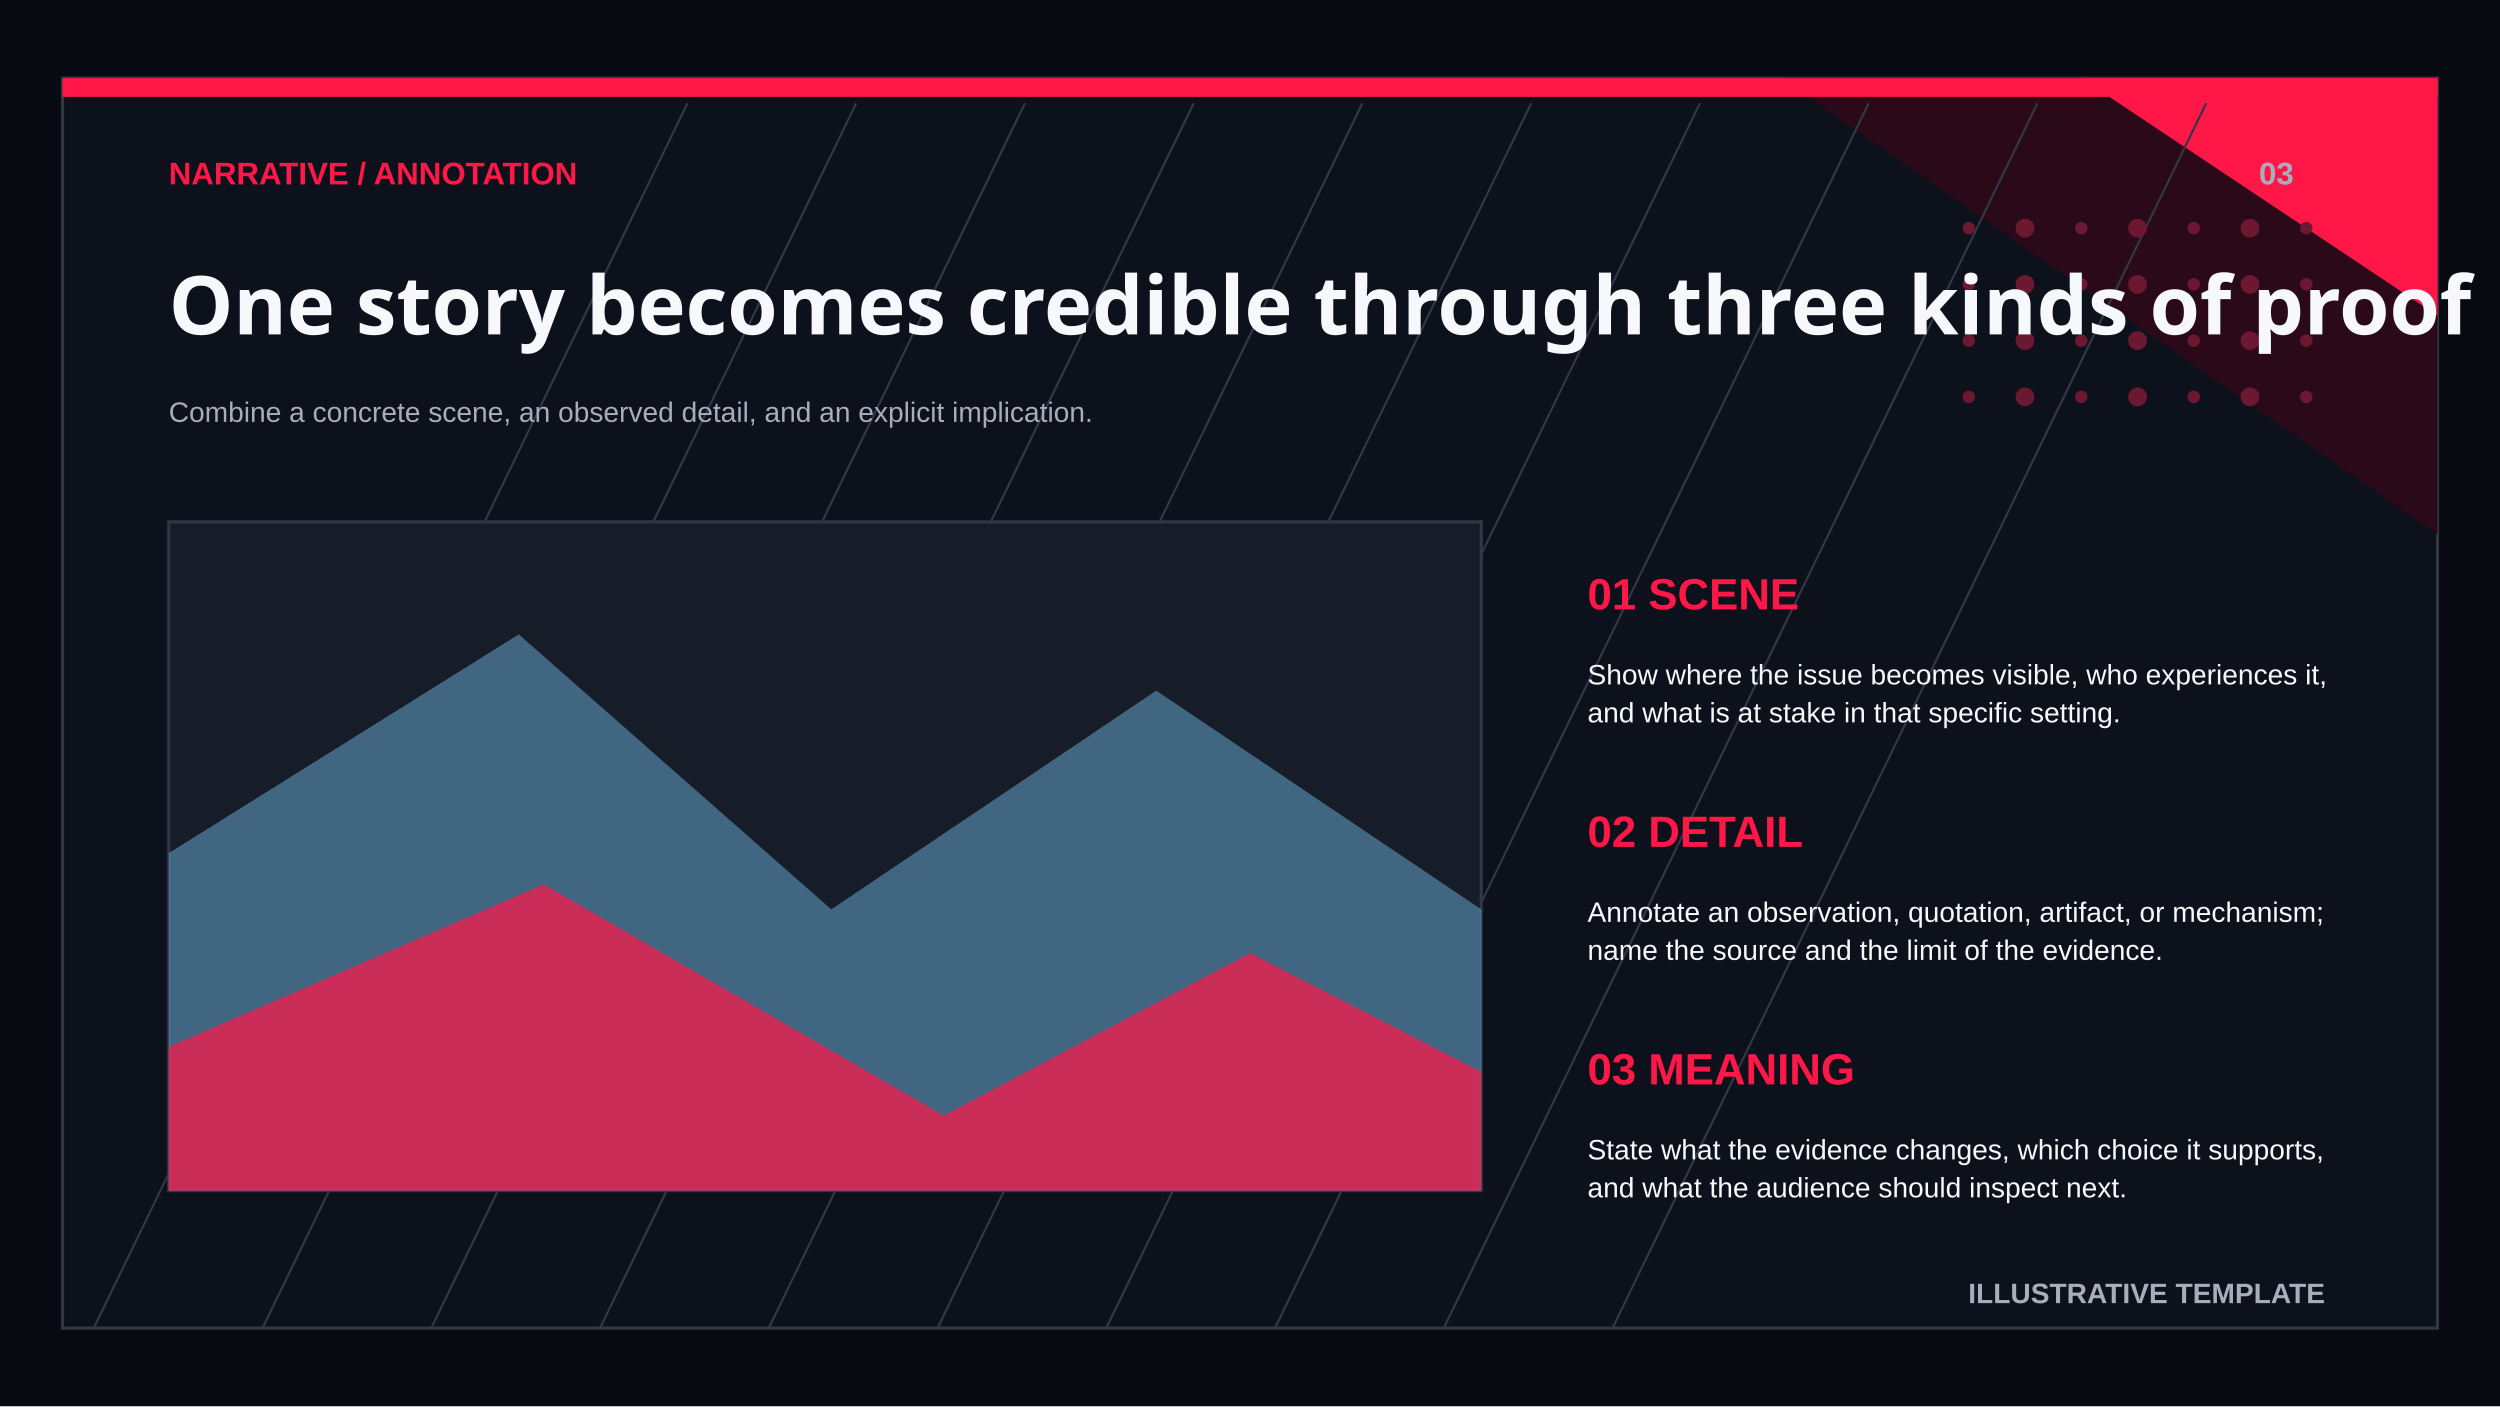
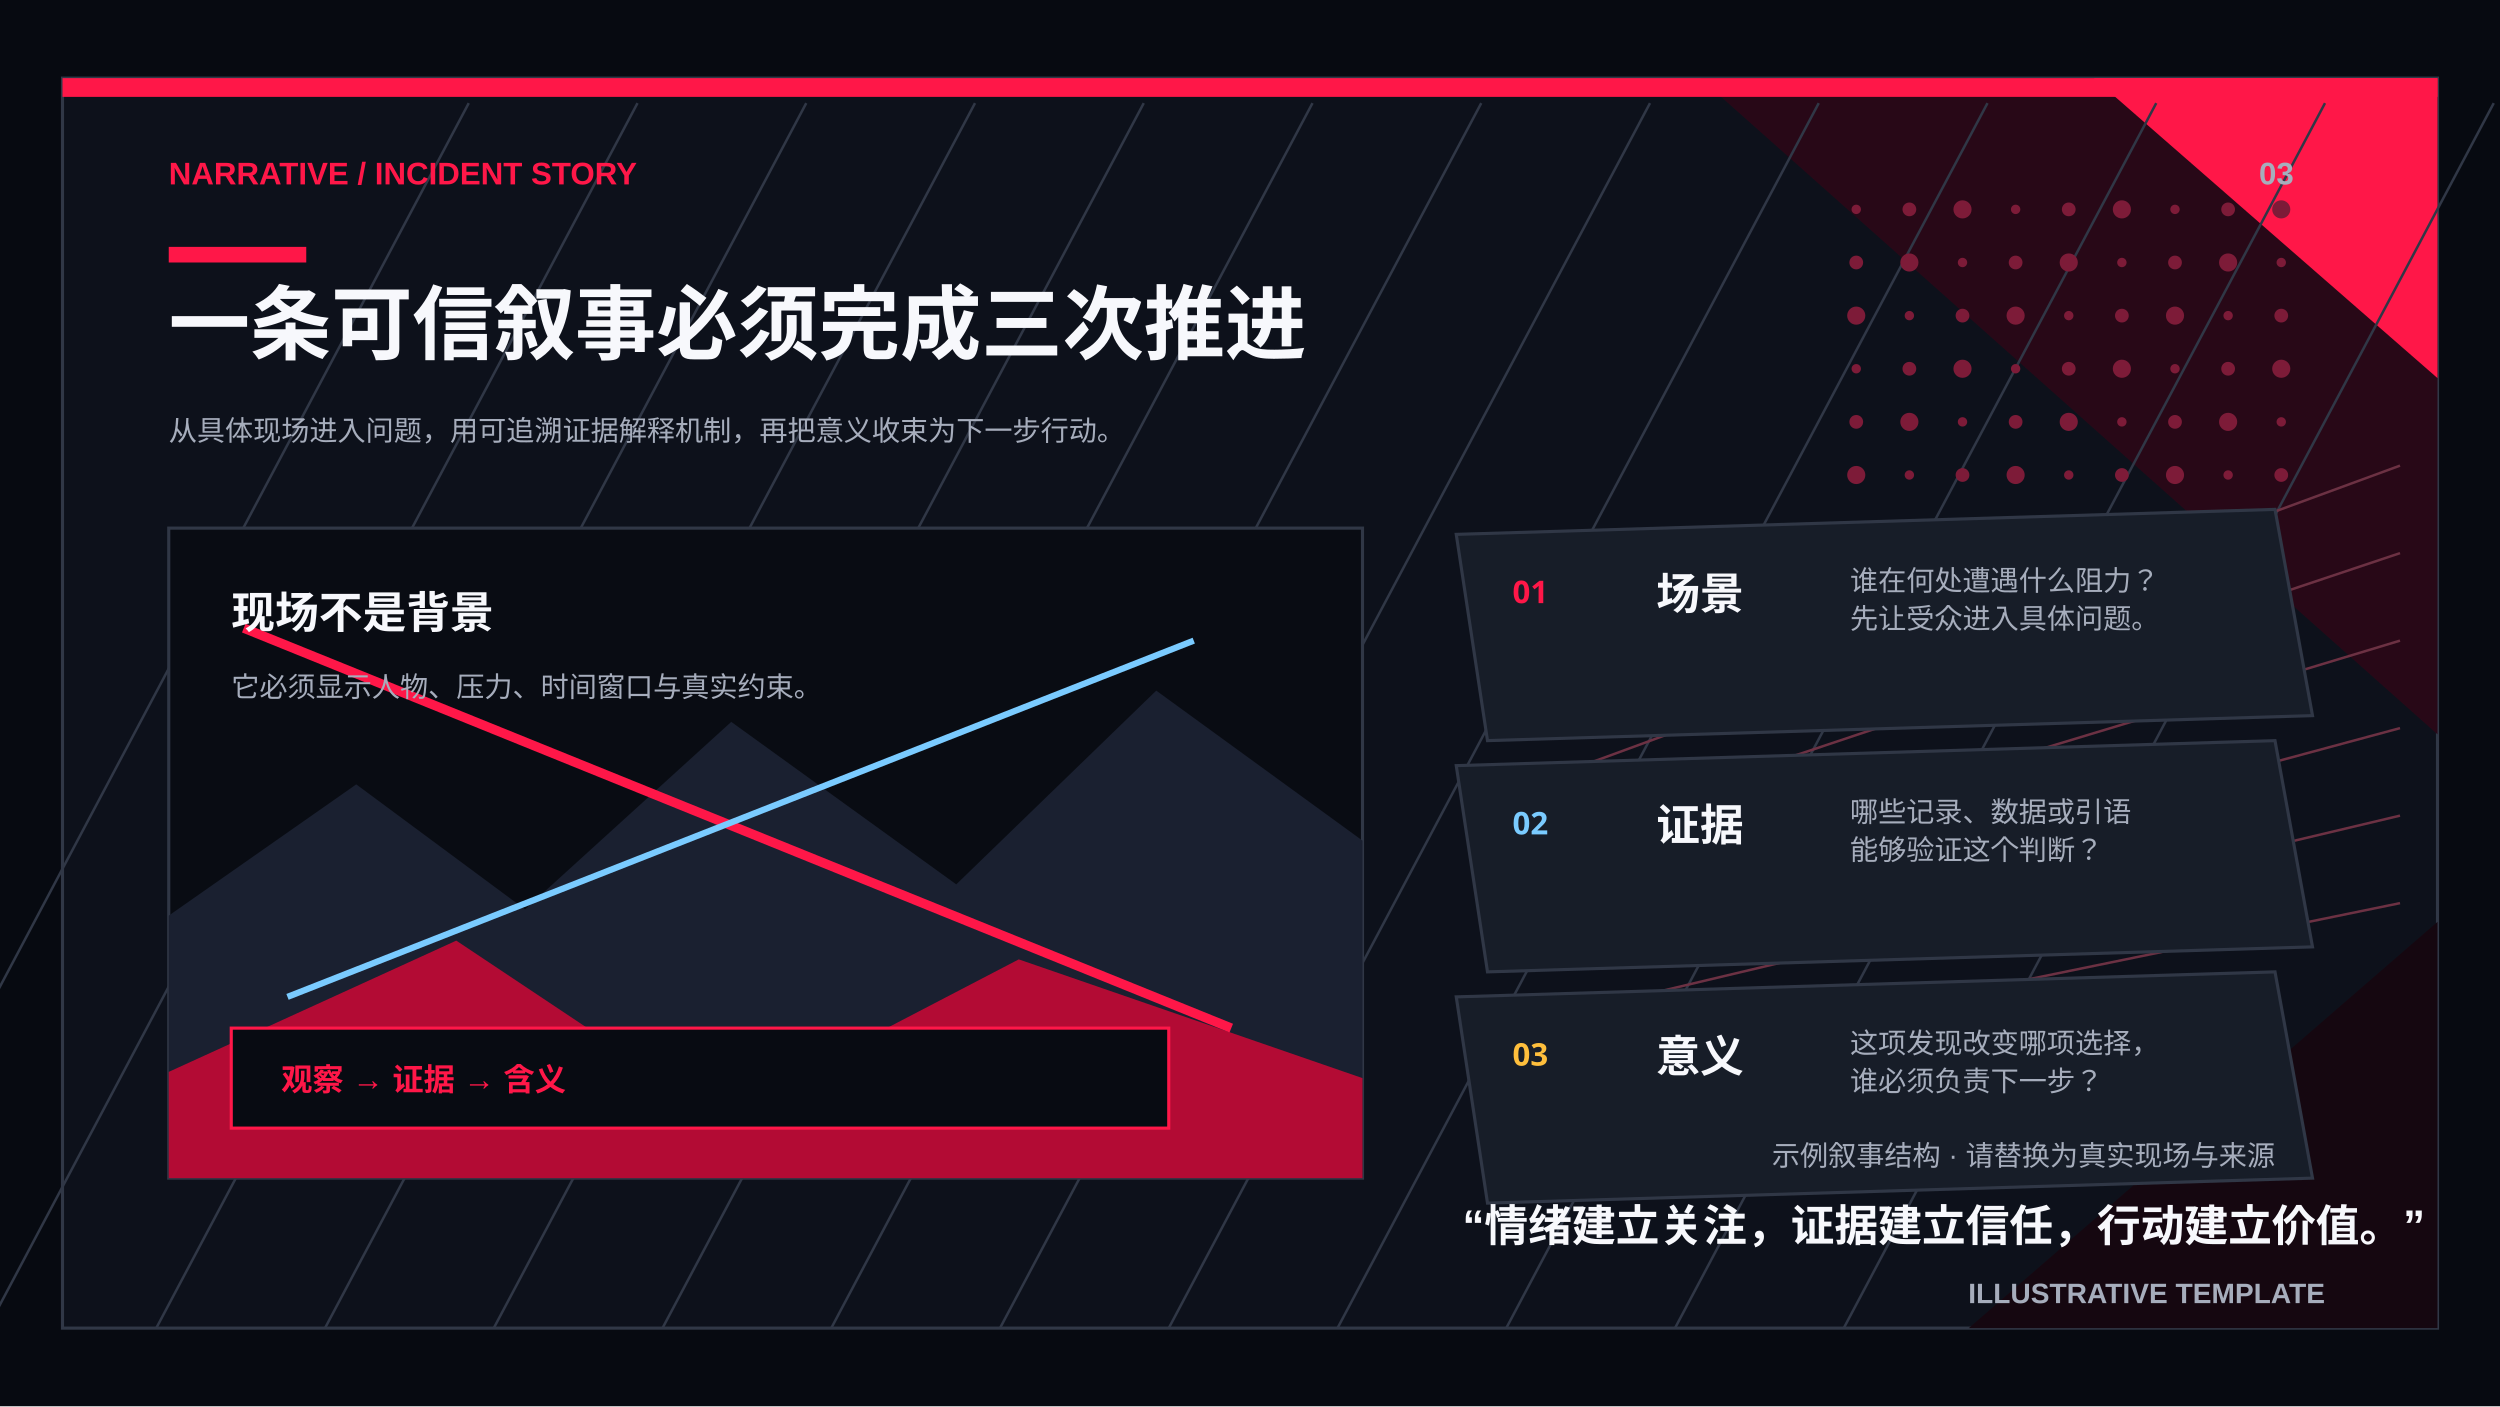
<svg xmlns="http://www.w3.org/2000/svg" width="1600" height="900" viewBox="0 0 1600 900">
  <rect x="0" y="0" width="1600" height="900" rx="0" fill="#070A11" stroke="none" stroke-width="0" />
  <g transform="translate(40 50) scale(2)">
    <rect x="0" y="0" width="760" height="400" rx="0" fill="#0D111B" stroke="#303746" stroke-width="1" />
-     <polygon points="550,0 760,0 760,146" fill="#2A0A18" />
-     <polygon points="646,0 760,0 760,76" fill="#FF1748" />
-     <line x1="200" y1="8" x2="10" y2="400" stroke="#303746" stroke-width="0.7" />
-     <line x1="254" y1="8" x2="64" y2="400" stroke="#303746" stroke-width="0.7" />
-     <line x1="308" y1="8" x2="118" y2="400" stroke="#303746" stroke-width="0.7" />
-     <line x1="362" y1="8" x2="172" y2="400" stroke="#303746" stroke-width="0.7" />
-     <line x1="416" y1="8" x2="226" y2="400" stroke="#303746" stroke-width="0.7" />
-     <line x1="470" y1="8" x2="280" y2="400" stroke="#303746" stroke-width="0.7" />
-     <line x1="524" y1="8" x2="334" y2="400" stroke="#303746" stroke-width="0.7" />
-     <line x1="578" y1="8" x2="388" y2="400" stroke="#303746" stroke-width="0.7" />
-     <line x1="632" y1="8" x2="442" y2="400" stroke="#303746" stroke-width="0.7" />
-     <line x1="686" y1="8" x2="496" y2="400" stroke="#303746" stroke-width="0.7" />
-     <circle cx="610" cy="48" r="2" fill="#6B1830" />
-     <circle cx="628" cy="48" r="3" fill="#6B1830" />
-     <circle cx="646" cy="48" r="2" fill="#6B1830" />
-     <circle cx="664" cy="48" r="3" fill="#6B1830" />
-     <circle cx="682" cy="48" r="2" fill="#6B1830" />
-     <circle cx="700" cy="48" r="3" fill="#6B1830" />
-     <circle cx="718" cy="48" r="2" fill="#6B1830" />
-     <circle cx="610" cy="66" r="2" fill="#6B1830" />
-     <circle cx="628" cy="66" r="3" fill="#6B1830" />
-     <circle cx="646" cy="66" r="2" fill="#6B1830" />
-     <circle cx="664" cy="66" r="3" fill="#6B1830" />
-     <circle cx="682" cy="66" r="2" fill="#6B1830" />
-     <circle cx="700" cy="66" r="3" fill="#6B1830" />
-     <circle cx="718" cy="66" r="2" fill="#6B1830" />
-     <circle cx="610" cy="84" r="2" fill="#6B1830" />
-     <circle cx="628" cy="84" r="3" fill="#6B1830" />
-     <circle cx="646" cy="84" r="2" fill="#6B1830" />
-     <circle cx="664" cy="84" r="3" fill="#6B1830" />
-     <circle cx="682" cy="84" r="2" fill="#6B1830" />
-     <circle cx="700" cy="84" r="3" fill="#6B1830" />
-     <circle cx="718" cy="84" r="2" fill="#6B1830" />
-     <circle cx="610" cy="102" r="2" fill="#6B1830" />
-     <circle cx="628" cy="102" r="3" fill="#6B1830" />
-     <circle cx="646" cy="102" r="2" fill="#6B1830" />
-     <circle cx="664" cy="102" r="3" fill="#6B1830" />
-     <circle cx="682" cy="102" r="2" fill="#6B1830" />
-     <circle cx="700" cy="102" r="3" fill="#6B1830" />
-     <circle cx="718" cy="102" r="2" fill="#6B1830" />
+     <polygon points="524,0 760,0 760,210" fill="#280817" />
+     <polygon points="650,0 760,0 760,96" fill="#FF1748" />
+     <polygon points="610,400 760,270 760,400" fill="#150710" />
+     <line x1="130" y1="8" x2="-78" y2="400" stroke="#303746" stroke-width="0.8" />
+     <line x1="184" y1="8" x2="-24" y2="400" stroke="#303746" stroke-width="0.8" />
+     <line x1="238" y1="8" x2="30" y2="400" stroke="#303746" stroke-width="0.8" />
+     <line x1="292" y1="8" x2="84" y2="400" stroke="#303746" stroke-width="0.8" />
+     <line x1="346" y1="8" x2="138" y2="400" stroke="#303746" stroke-width="0.8" />
+     <line x1="400" y1="8" x2="192" y2="400" stroke="#303746" stroke-width="0.8" />
+     <line x1="454" y1="8" x2="246" y2="400" stroke="#303746" stroke-width="0.8" />
+     <line x1="508" y1="8" x2="300" y2="400" stroke="#303746" stroke-width="0.8" />
+     <line x1="562" y1="8" x2="354" y2="400" stroke="#303746" stroke-width="0.8" />
+     <line x1="616" y1="8" x2="408" y2="400" stroke="#303746" stroke-width="0.8" />
+     <line x1="670" y1="8" x2="462" y2="400" stroke="#303746" stroke-width="0.8" />
+     <line x1="724" y1="8" x2="516" y2="400" stroke="#303746" stroke-width="0.8" />
+     <line x1="778" y1="8" x2="570" y2="400" stroke="#303746" stroke-width="0.8" />
+     <circle cx="574" cy="42" r="1.5" fill="#7D1B38" />
+     <circle cx="591" cy="42" r="2.2" fill="#7D1B38" />
+     <circle cx="608" cy="42" r="2.9" fill="#7D1B38" />
+     <circle cx="625" cy="42" r="1.5" fill="#7D1B38" />
+     <circle cx="642" cy="42" r="2.2" fill="#7D1B38" />
+     <circle cx="659" cy="42" r="2.9" fill="#7D1B38" />
+     <circle cx="676" cy="42" r="1.5" fill="#7D1B38" />
+     <circle cx="693" cy="42" r="2.2" fill="#7D1B38" />
+     <circle cx="710" cy="42" r="2.9" fill="#7D1B38" />
+     <circle cx="574" cy="59" r="2.2" fill="#7D1B38" />
+     <circle cx="591" cy="59" r="2.9" fill="#7D1B38" />
+     <circle cx="608" cy="59" r="1.5" fill="#7D1B38" />
+     <circle cx="625" cy="59" r="2.2" fill="#7D1B38" />
+     <circle cx="642" cy="59" r="2.9" fill="#7D1B38" />
+     <circle cx="659" cy="59" r="1.5" fill="#7D1B38" />
+     <circle cx="676" cy="59" r="2.2" fill="#7D1B38" />
+     <circle cx="693" cy="59" r="2.9" fill="#7D1B38" />
+     <circle cx="710" cy="59" r="1.5" fill="#7D1B38" />
+     <circle cx="574" cy="76" r="2.9" fill="#7D1B38" />
+     <circle cx="591" cy="76" r="1.5" fill="#7D1B38" />
+     <circle cx="608" cy="76" r="2.2" fill="#7D1B38" />
+     <circle cx="625" cy="76" r="2.9" fill="#7D1B38" />
+     <circle cx="642" cy="76" r="1.5" fill="#7D1B38" />
+     <circle cx="659" cy="76" r="2.2" fill="#7D1B38" />
+     <circle cx="676" cy="76" r="2.9" fill="#7D1B38" />
+     <circle cx="693" cy="76" r="1.5" fill="#7D1B38" />
+     <circle cx="710" cy="76" r="2.2" fill="#7D1B38" />
+     <circle cx="574" cy="93" r="1.5" fill="#7D1B38" />
+     <circle cx="591" cy="93" r="2.2" fill="#7D1B38" />
+     <circle cx="608" cy="93" r="2.9" fill="#7D1B38" />
+     <circle cx="625" cy="93" r="1.5" fill="#7D1B38" />
+     <circle cx="642" cy="93" r="2.2" fill="#7D1B38" />
+     <circle cx="659" cy="93" r="2.9" fill="#7D1B38" />
+     <circle cx="676" cy="93" r="1.5" fill="#7D1B38" />
+     <circle cx="693" cy="93" r="2.2" fill="#7D1B38" />
+     <circle cx="710" cy="93" r="2.9" fill="#7D1B38" />
+     <circle cx="574" cy="110" r="2.2" fill="#7D1B38" />
+     <circle cx="591" cy="110" r="2.9" fill="#7D1B38" />
+     <circle cx="608" cy="110" r="1.5" fill="#7D1B38" />
+     <circle cx="625" cy="110" r="2.2" fill="#7D1B38" />
+     <circle cx="642" cy="110" r="2.9" fill="#7D1B38" />
+     <circle cx="659" cy="110" r="1.5" fill="#7D1B38" />
+     <circle cx="676" cy="110" r="2.2" fill="#7D1B38" />
+     <circle cx="693" cy="110" r="2.9" fill="#7D1B38" />
+     <circle cx="710" cy="110" r="1.5" fill="#7D1B38" />
+     <circle cx="574" cy="127" r="2.9" fill="#7D1B38" />
+     <circle cx="591" cy="127" r="1.5" fill="#7D1B38" />
+     <circle cx="608" cy="127" r="2.2" fill="#7D1B38" />
+     <circle cx="625" cy="127" r="2.9" fill="#7D1B38" />
+     <circle cx="642" cy="127" r="1.5" fill="#7D1B38" />
+     <circle cx="659" cy="127" r="2.2" fill="#7D1B38" />
+     <circle cx="676" cy="127" r="2.9" fill="#7D1B38" />
+     <circle cx="693" cy="127" r="1.5" fill="#7D1B38" />
+     <circle cx="710" cy="127" r="2.2" fill="#7D1B38" />
+     <line x1="470" y1="226" x2="748" y2="124" stroke="#6C3143" stroke-width="0.8" />
+     <line x1="470" y1="245" x2="748" y2="152" stroke="#6C3143" stroke-width="0.8" />
+     <line x1="470" y1="264" x2="748" y2="180" stroke="#6C3143" stroke-width="0.8" />
+     <line x1="470" y1="283" x2="748" y2="208" stroke="#6C3143" stroke-width="0.8" />
+     <line x1="470" y1="302" x2="748" y2="236" stroke="#6C3143" stroke-width="0.8" />
+     <line x1="470" y1="321" x2="748" y2="264" stroke="#6C3143" stroke-width="0.8" />
    <rect x="0" y="0" width="760" height="6" rx="0" fill="#FF1748" stroke="none" stroke-width="0" />
    <text data-role="label" x="34" y="34" font-family="Arial" font-size="10" font-weight="700" fill="#FF1748" text-anchor="start">
-       <tspan x="34" dy="0">NARRATIVE / ANNOTATION</tspan>
+       <tspan x="34" dy="0">NARRATIVE / INCIDENT STORY</tspan>
    </text>
    <text data-role="page-number" x="714" y="34" font-family="Arial" font-size="10" font-weight="700" fill="#A6ADBC" text-anchor="end">
      <tspan x="714" dy="0">03</tspan>
    </text>
-     <text data-role="slide-title" x="34" y="82" font-family="Impact" font-size="26" font-weight="700" fill="#F7F8FC" text-anchor="start">
-       <tspan x="34" dy="0">One story becomes credible through three kinds of proof</tspan>
+     <rect x="34" y="54" width="44" height="5" rx="0" fill="#FF1748" stroke="none" stroke-width="0" />
+     <text data-role="slide-title" x="34" y="88" font-family="Impact, Microsoft YaHei, Arial" font-size="26" font-weight="900" fill="#F7F8FC" text-anchor="start">
+       <tspan x="34" dy="0">一条可信叙事必须完成三次推进</tspan>
    </text>
-     <text data-role="caption" x="34" y="110" font-family="Arial" font-size="9" font-weight="400" fill="#A6ADBC" text-anchor="start">
-       <tspan x="34" dy="0">Combine a concrete scene, an observed detail, and an explicit implication.</tspan>
+     <text data-role="caption" x="34" y="116" font-family="Microsoft YaHei, Arial" font-size="9" font-weight="400" fill="#A6ADBC" text-anchor="start">
+       <tspan x="34" dy="0">从具体现场进入问题，用可追溯证据解释机制，再把意义收束为下一步行动。</tspan>
    </text>
-     <rect x="34" y="142" width="420" height="214" rx="0" fill="#171D28" stroke="#303746" stroke-width="1" />
-     <polygon points="34,356 34,248 146,178 246,266 350,196 454,266 454,356" fill="#7ACBFF" opacity="0.42" />
-     <polygon points="34,356 34,310 154,258 282,332 380,280 454,318 454,356" fill="#FF1748" opacity="0.72" />
-     <text data-role="subheading" x="488" y="170" font-family="Arial" font-size="14" font-weight="700" fill="#FF1748" text-anchor="start">
-       <tspan x="488" dy="0">01  SCENE</tspan>
+     <rect x="34" y="144" width="382" height="208" rx="0" fill="#090C13" stroke="#303746" stroke-width="1" />
+     <polygon points="34,352 34,268 94,226 148,266 214,206 286,258 350,196 416,244 416,352" fill="#1A2030" />
+     <polygon points="34,352 34,318 126,276 210,332 306,282 416,320 416,352" fill="#B30B34" />
+     <line x1="58" y1="176" x2="374" y2="304" stroke="#FF1748" stroke-width="3" />
+     <line x1="72" y1="294" x2="362" y2="180" stroke="#7ACBFF" stroke-width="2" />
+     <text data-role="subheading" x="54" y="176" font-family="Microsoft YaHei, Arial" font-size="14" font-weight="700" fill="#F7F8FC" text-anchor="start">
+       <tspan x="54" dy="0">现场不是背景</tspan>
    </text>
-     <text data-role="body" x="488" y="194" font-family="Arial" font-size="9" font-weight="400" fill="#F7F8FC" text-anchor="start">
-       <tspan x="488" dy="0">Show where the issue becomes visible, who experiences it,</tspan>
-       <tspan x="488" dy="12.15">and what is at stake in that specific setting.</tspan>
+     <text data-role="body" x="54" y="198" font-family="Microsoft YaHei, Arial" font-size="9" font-weight="400" fill="#A6ADBC" text-anchor="start">
+       <tspan x="54" dy="0">它必须显示人物、压力、时间窗口与真实约束。</tspan>
    </text>
-     <text data-role="subheading" x="488" y="246" font-family="Arial" font-size="14" font-weight="700" fill="#FF1748" text-anchor="start">
-       <tspan x="488" dy="0">02  DETAIL</tspan>
+     <rect x="54" y="304" width="300" height="32" rx="0" fill="#080B12" stroke="#FF1748" stroke-width="1" />
+     <text data-role="label" x="70" y="324" font-family="Microsoft YaHei, Arial" font-size="10" font-weight="700" fill="#FF1748" text-anchor="start">
+       <tspan x="70" dy="0">观察 → 证据 → 含义</tspan>
    </text>
-     <text data-role="body" x="488" y="270" font-family="Arial" font-size="9" font-weight="400" fill="#F7F8FC" text-anchor="start">
-       <tspan x="488" dy="0">Annotate an observation, quotation, artifact, or mechanism;</tspan>
-       <tspan x="488" dy="12.15">name the source and the limit of the evidence.</tspan>
+     <polygon points="446,146 708,138 720,204 456,212" fill="#171D28" stroke="#303746" stroke-width="1" />
+     <text data-role="label" x="464" y="168" font-family="Impact" font-size="10" font-weight="900" fill="#FF1748" text-anchor="start">
+       <tspan x="464" dy="0">01</tspan>
    </text>
-     <text data-role="subheading" x="488" y="322" font-family="Arial" font-size="14" font-weight="700" fill="#FF1748" text-anchor="start">
-       <tspan x="488" dy="0">03  MEANING</tspan>
+     <text data-role="subheading" x="510" y="170" font-family="Microsoft YaHei, Arial" font-size="14" font-weight="700" fill="#F7F8FC" text-anchor="start">
+       <tspan x="510" dy="0">场景</tspan>
    </text>
-     <text data-role="body" x="488" y="346" font-family="Arial" font-size="9" font-weight="400" fill="#F7F8FC" text-anchor="start">
-       <tspan x="488" dy="0">State what the evidence changes, which choice it supports,</tspan>
-       <tspan x="488" dy="12.15">and what the audience should inspect next.</tspan>
+     <text data-role="body" x="572" y="164" font-family="Microsoft YaHei, Arial" font-size="9" font-weight="400" fill="#A6ADBC" text-anchor="start">
+       <tspan x="572" dy="0">谁在何处遭遇什么阻力？</tspan>
+       <tspan x="572" dy="12.15">先让受众进入具体问题。</tspan>
+     </text>
+     <polygon points="446,220 708,212 720,278 456,286" fill="#171D28" stroke="#303746" stroke-width="1" />
+     <text data-role="label" x="464" y="242" font-family="Impact" font-size="10" font-weight="900" fill="#7ACBFF" text-anchor="start">
+       <tspan x="464" dy="0">02</tspan>
+     </text>
+     <text data-role="subheading" x="510" y="244" font-family="Microsoft YaHei, Arial" font-size="14" font-weight="700" fill="#F7F8FC" text-anchor="start">
+       <tspan x="510" dy="0">证据</tspan>
+     </text>
+     <text data-role="body" x="572" y="238" font-family="Microsoft YaHei, Arial" font-size="9" font-weight="400" fill="#A6ADBC" text-anchor="start">
+       <tspan x="572" dy="0">哪些记录、数据或引语</tspan>
+       <tspan x="572" dy="12.15">能够验证这个判断？</tspan>
+     </text>
+     <polygon points="446,294 708,286 720,352 456,360" fill="#171D28" stroke="#303746" stroke-width="1" />
+     <text data-role="label" x="464" y="316" font-family="Impact" font-size="10" font-weight="900" fill="#FFBF3C" text-anchor="start">
+       <tspan x="464" dy="0">03</tspan>
+     </text>
+     <text data-role="subheading" x="510" y="318" font-family="Microsoft YaHei, Arial" font-size="14" font-weight="700" fill="#F7F8FC" text-anchor="start">
+       <tspan x="510" dy="0">意义</tspan>
+     </text>
+     <text data-role="body" x="572" y="312" font-family="Microsoft YaHei, Arial" font-size="9" font-weight="400" fill="#A6ADBC" text-anchor="start">
+       <tspan x="572" dy="0">这项发现改变哪项选择，</tspan>
+       <tspan x="572" dy="12.15">谁必须负责下一步？</tspan>
+     </text>
+     <text data-role="quote" x="448" y="372" font-family="Microsoft YaHei, Arial" font-size="14" font-weight="700" fill="#F7F8FC" text-anchor="start">
+       <tspan x="448" dy="0">“情绪建立关注，证据建立信任，行动建立价值。”</tspan>
+     </text>
+     <text data-role="annotation" x="708" y="348" font-family="Microsoft YaHei, Arial" font-size="9" font-weight="400" fill="#A6ADBC" text-anchor="end">
+       <tspan x="708" dy="0">示例叙事结构 · 请替换为真实现场与来源</tspan>
    </text>
    <text data-role="source" x="724" y="392" font-family="Arial" font-size="9" font-weight="700" fill="#A6ADBC" text-anchor="end">
      <tspan x="724" dy="0">ILLUSTRATIVE TEMPLATE</tspan>
    </text>
  </g>
</svg>
